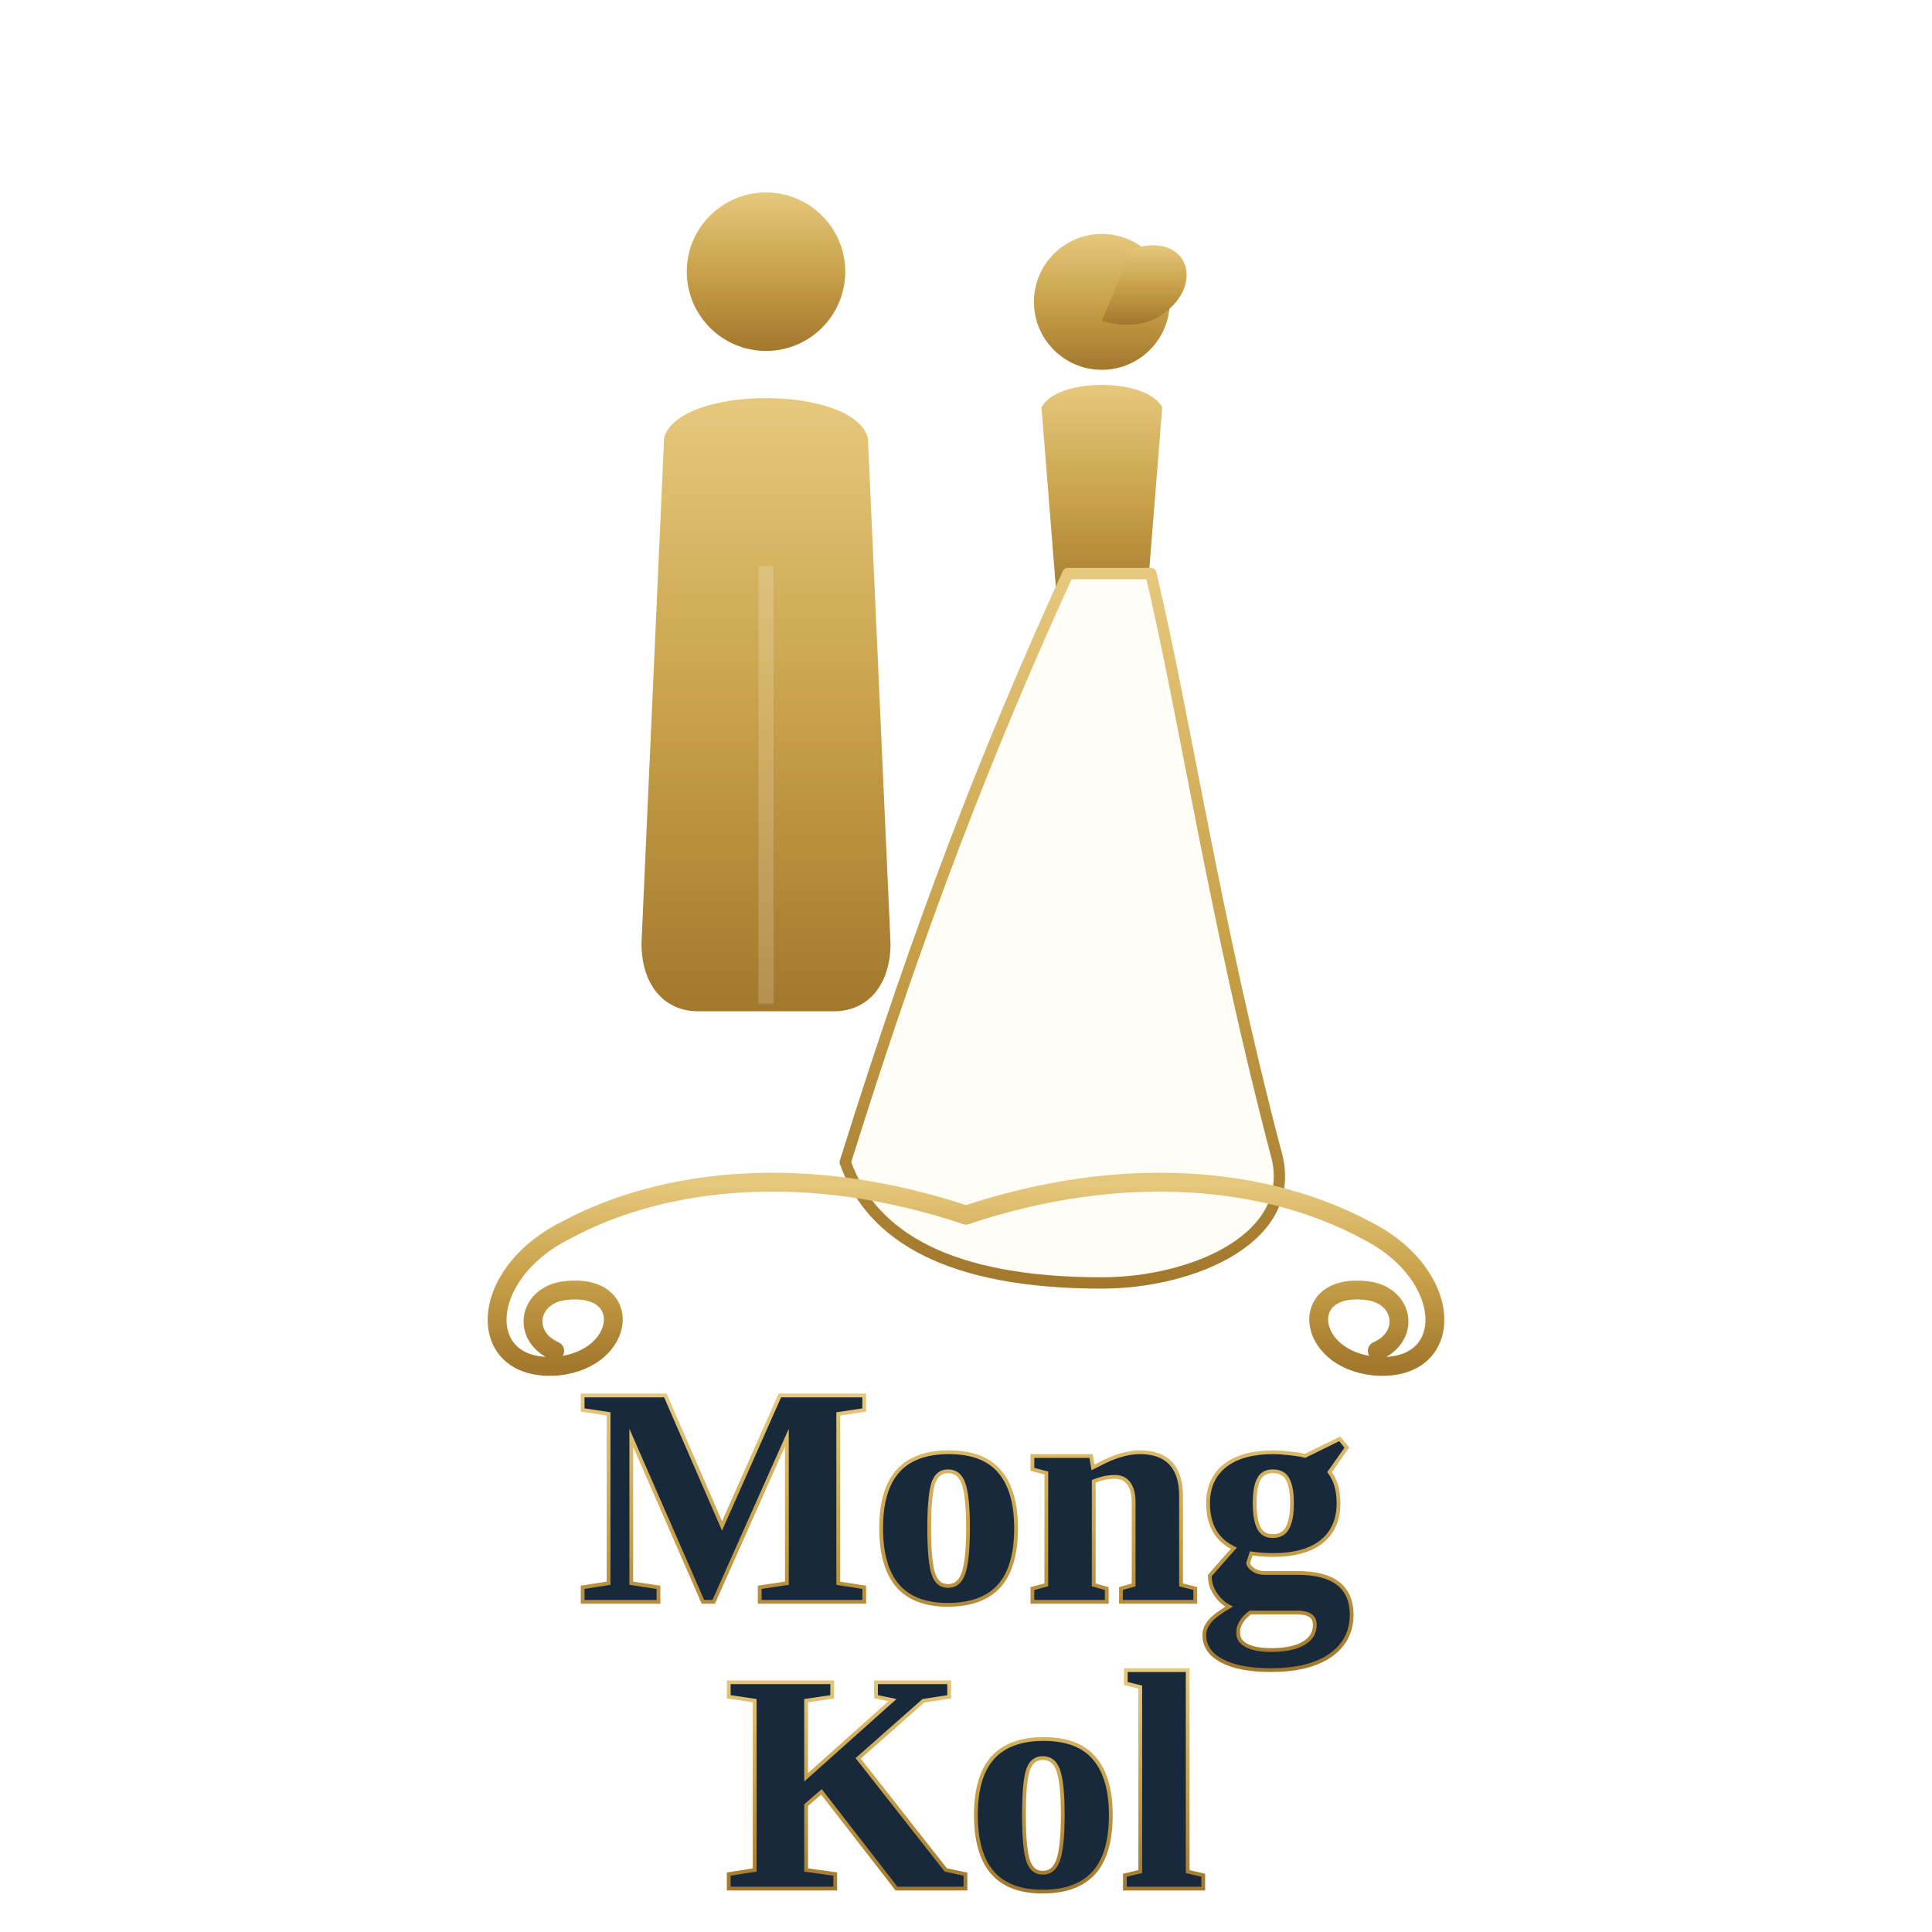
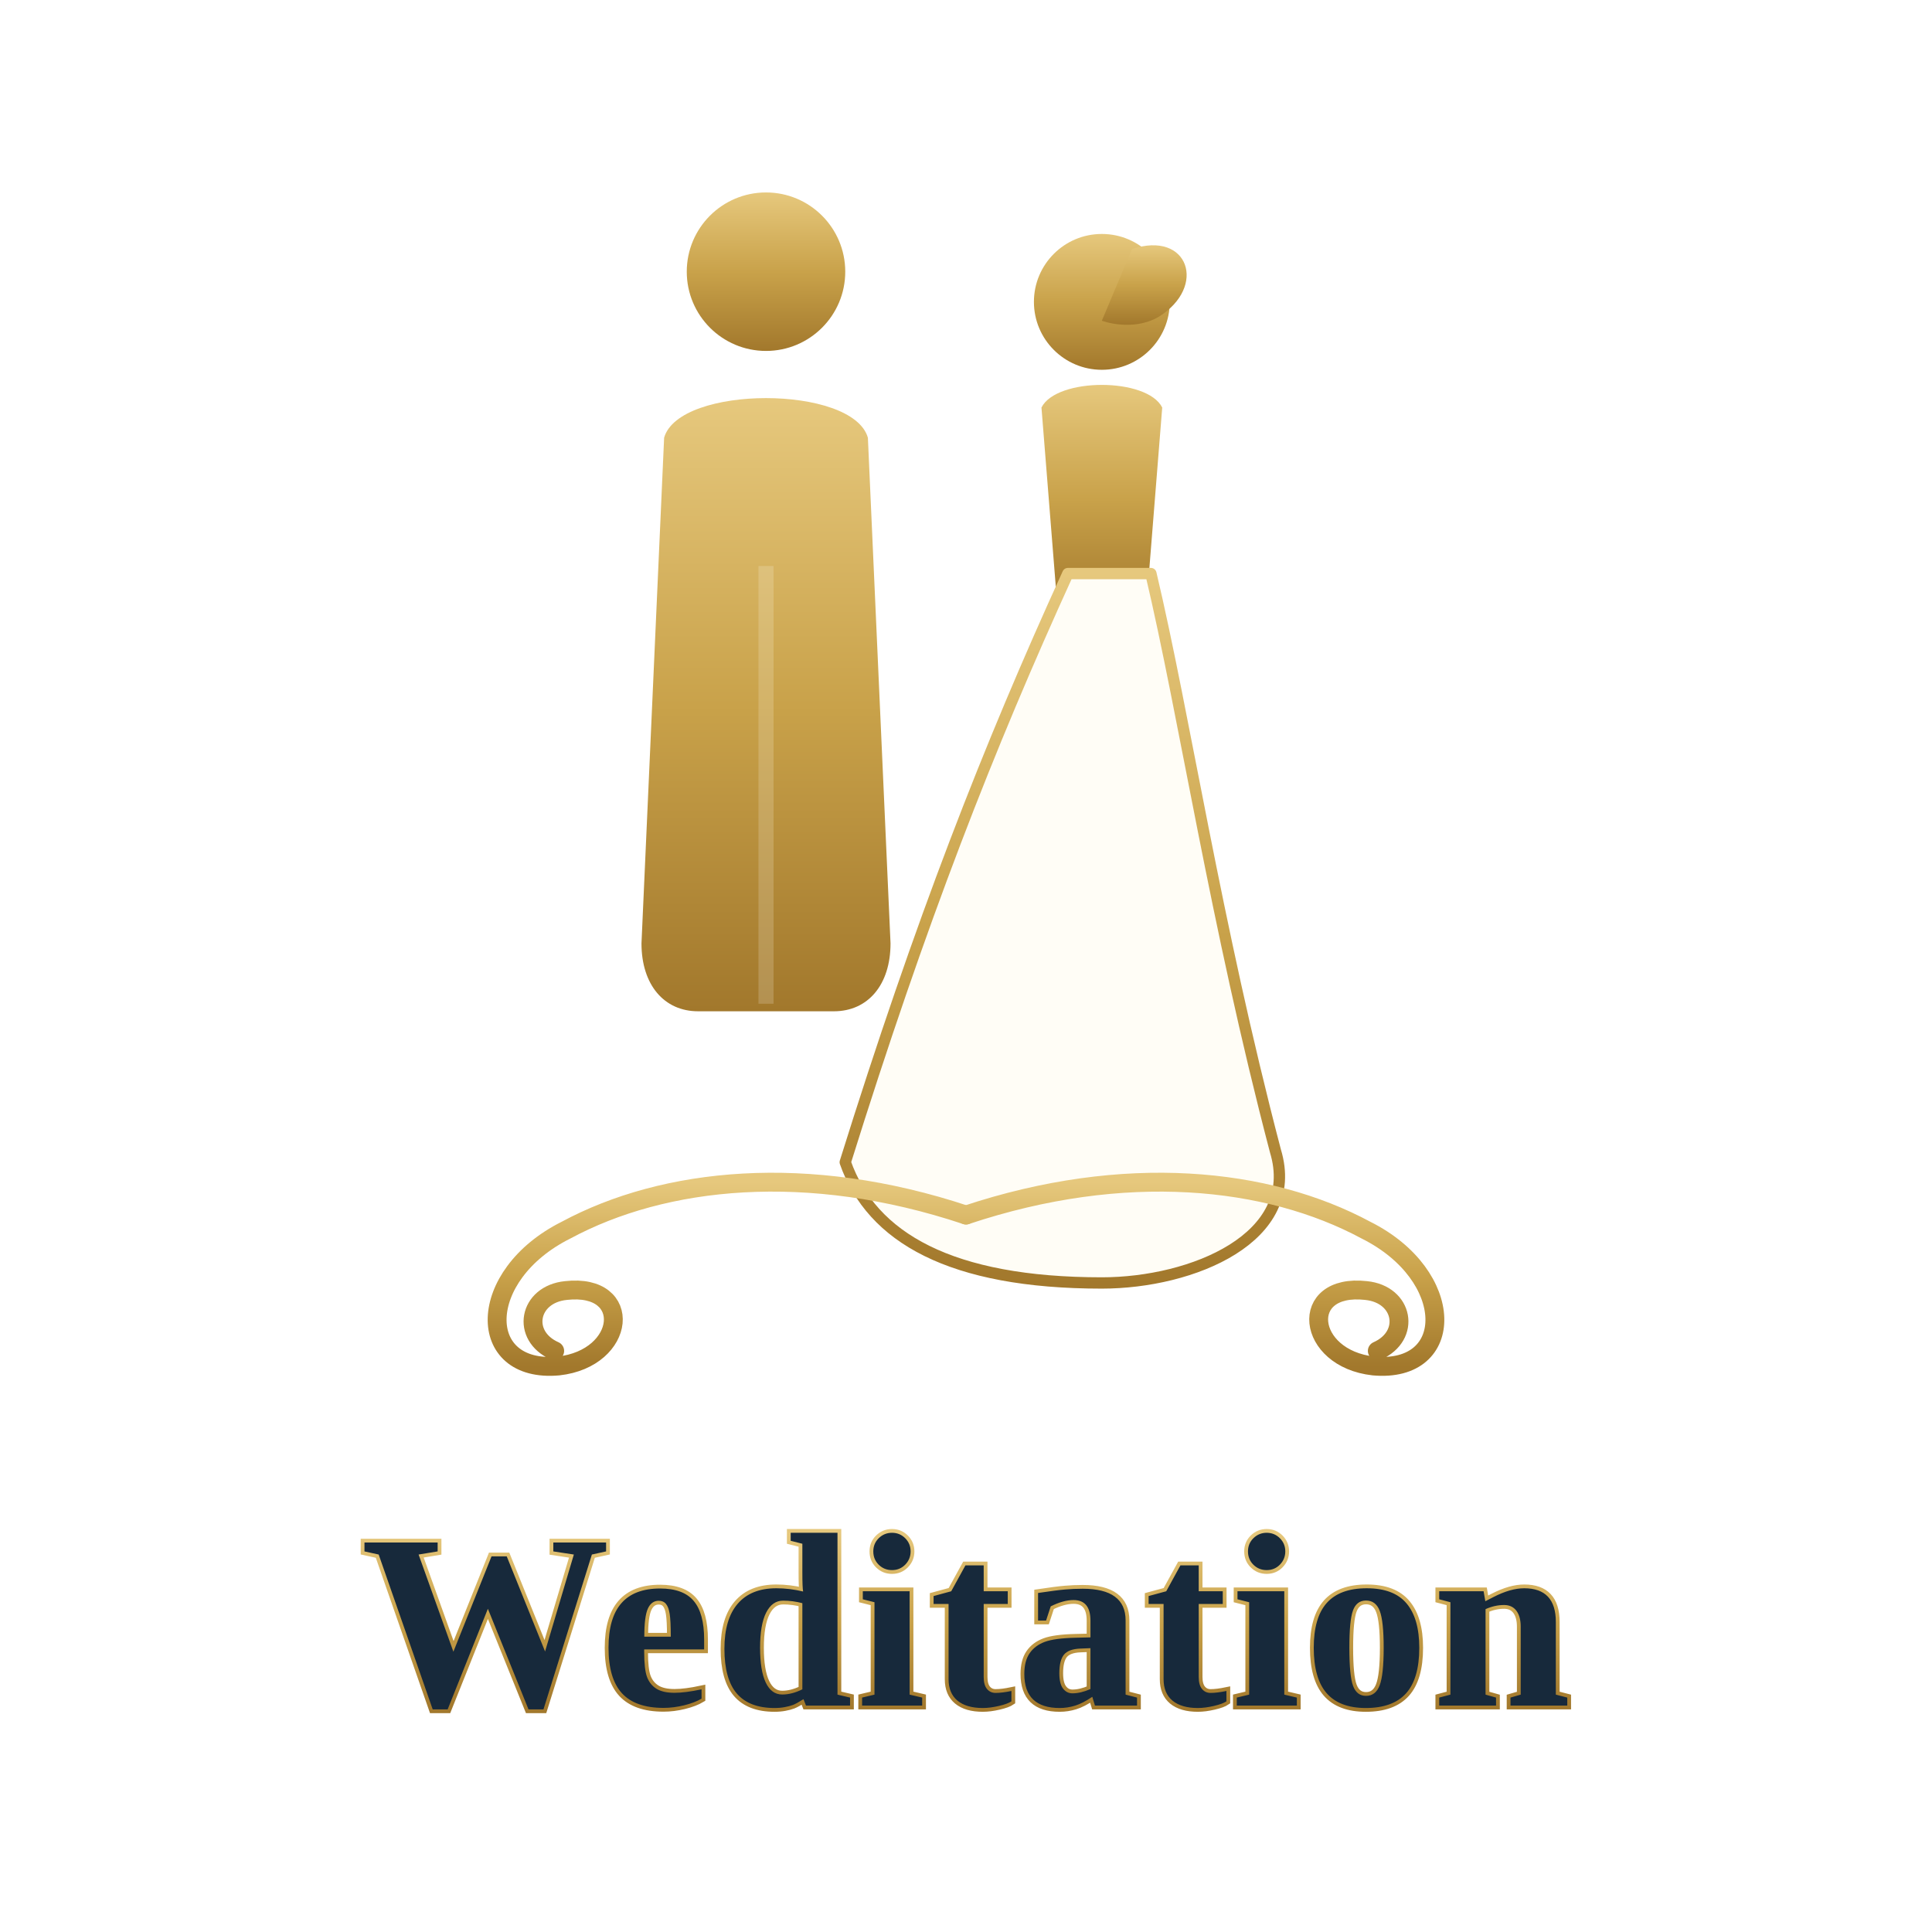
- <svg xmlns="http://www.w3.org/2000/svg" viewBox="0 0 512 512" role="img" aria-label="Mongkol">
+ <svg xmlns="http://www.w3.org/2000/svg" viewBox="0 0 512 512" role="img" aria-label="Weditation">
  <defs>
    <linearGradient id="gold" x1="0" y1="0" x2="0" y2="1">
      <stop offset="0" stop-color="#e6c87d" />
      <stop offset=".5" stop-color="#c9a24a" />
      <stop offset="1" stop-color="#a2782c" />
    </linearGradient>
    <style>
      .wm{ font-family: Georgia, 'Cormorant Garamond', 'Times New Roman', serif;
           font-weight: 700; fill:#17293b; stroke:url(#gold); stroke-width:2;
           paint-order:stroke; }
    </style>
  </defs>
  <circle cx="203" cy="72" r="21" fill="url(#gold)" />
  <path fill="url(#gold)" d="M176 116 C180 102 226 102 230 116     L236 250 C236 261 230 268 221 268 L185 268 C176 268 170 261 170 250 Z" />
  <path fill="#fffdf6" opacity=".18" d="M201 150 L205 150 L205 266 L201 266 Z" />
  <circle cx="292" cy="80" r="18" fill="url(#gold)" />
  <path fill="url(#gold)" d="M300 66 c15 -5 20 10 7 18 c-7 4 -15 1 -15 1 z" />
  <path fill="url(#gold)" d="M276 108 C280 100 304 100 308 108 L304 158 C295 164 289 164 280 158 Z" />
  <path fill="#fffdf6" stroke="url(#gold)" stroke-width="3" stroke-linejoin="round" d="M283 152 L305 152 C314 190 322 244 338 305        C345 328 316 340 292 340 C252 340 231 328 224 308        C244 244 262 198 283 152 Z" />
  <g fill="none" stroke="url(#gold)" stroke-width="5" stroke-linecap="round">
    <path id="flL" d="M256 322 C214 308 176 312 150 326       C126 338 126 364 148 362 C166 360 168 340 150 342       C140 343 138 354 147 358" />
    <use href="#flL" transform="matrix(-1 0 0 1 512 0)" />
    <line x1="230" y1="330" x2="282" y2="330" />
  </g>
-   <text class="wm" x="256" y="424" text-anchor="middle" font-size="82">Mong</text>
-   <text class="wm" x="256" y="500" text-anchor="middle" font-size="82">Kol</text>
+   <text class="wm" x="256" y="452" text-anchor="middle" font-size="66" letter-spacing="1">Weditation</text>
</svg>
